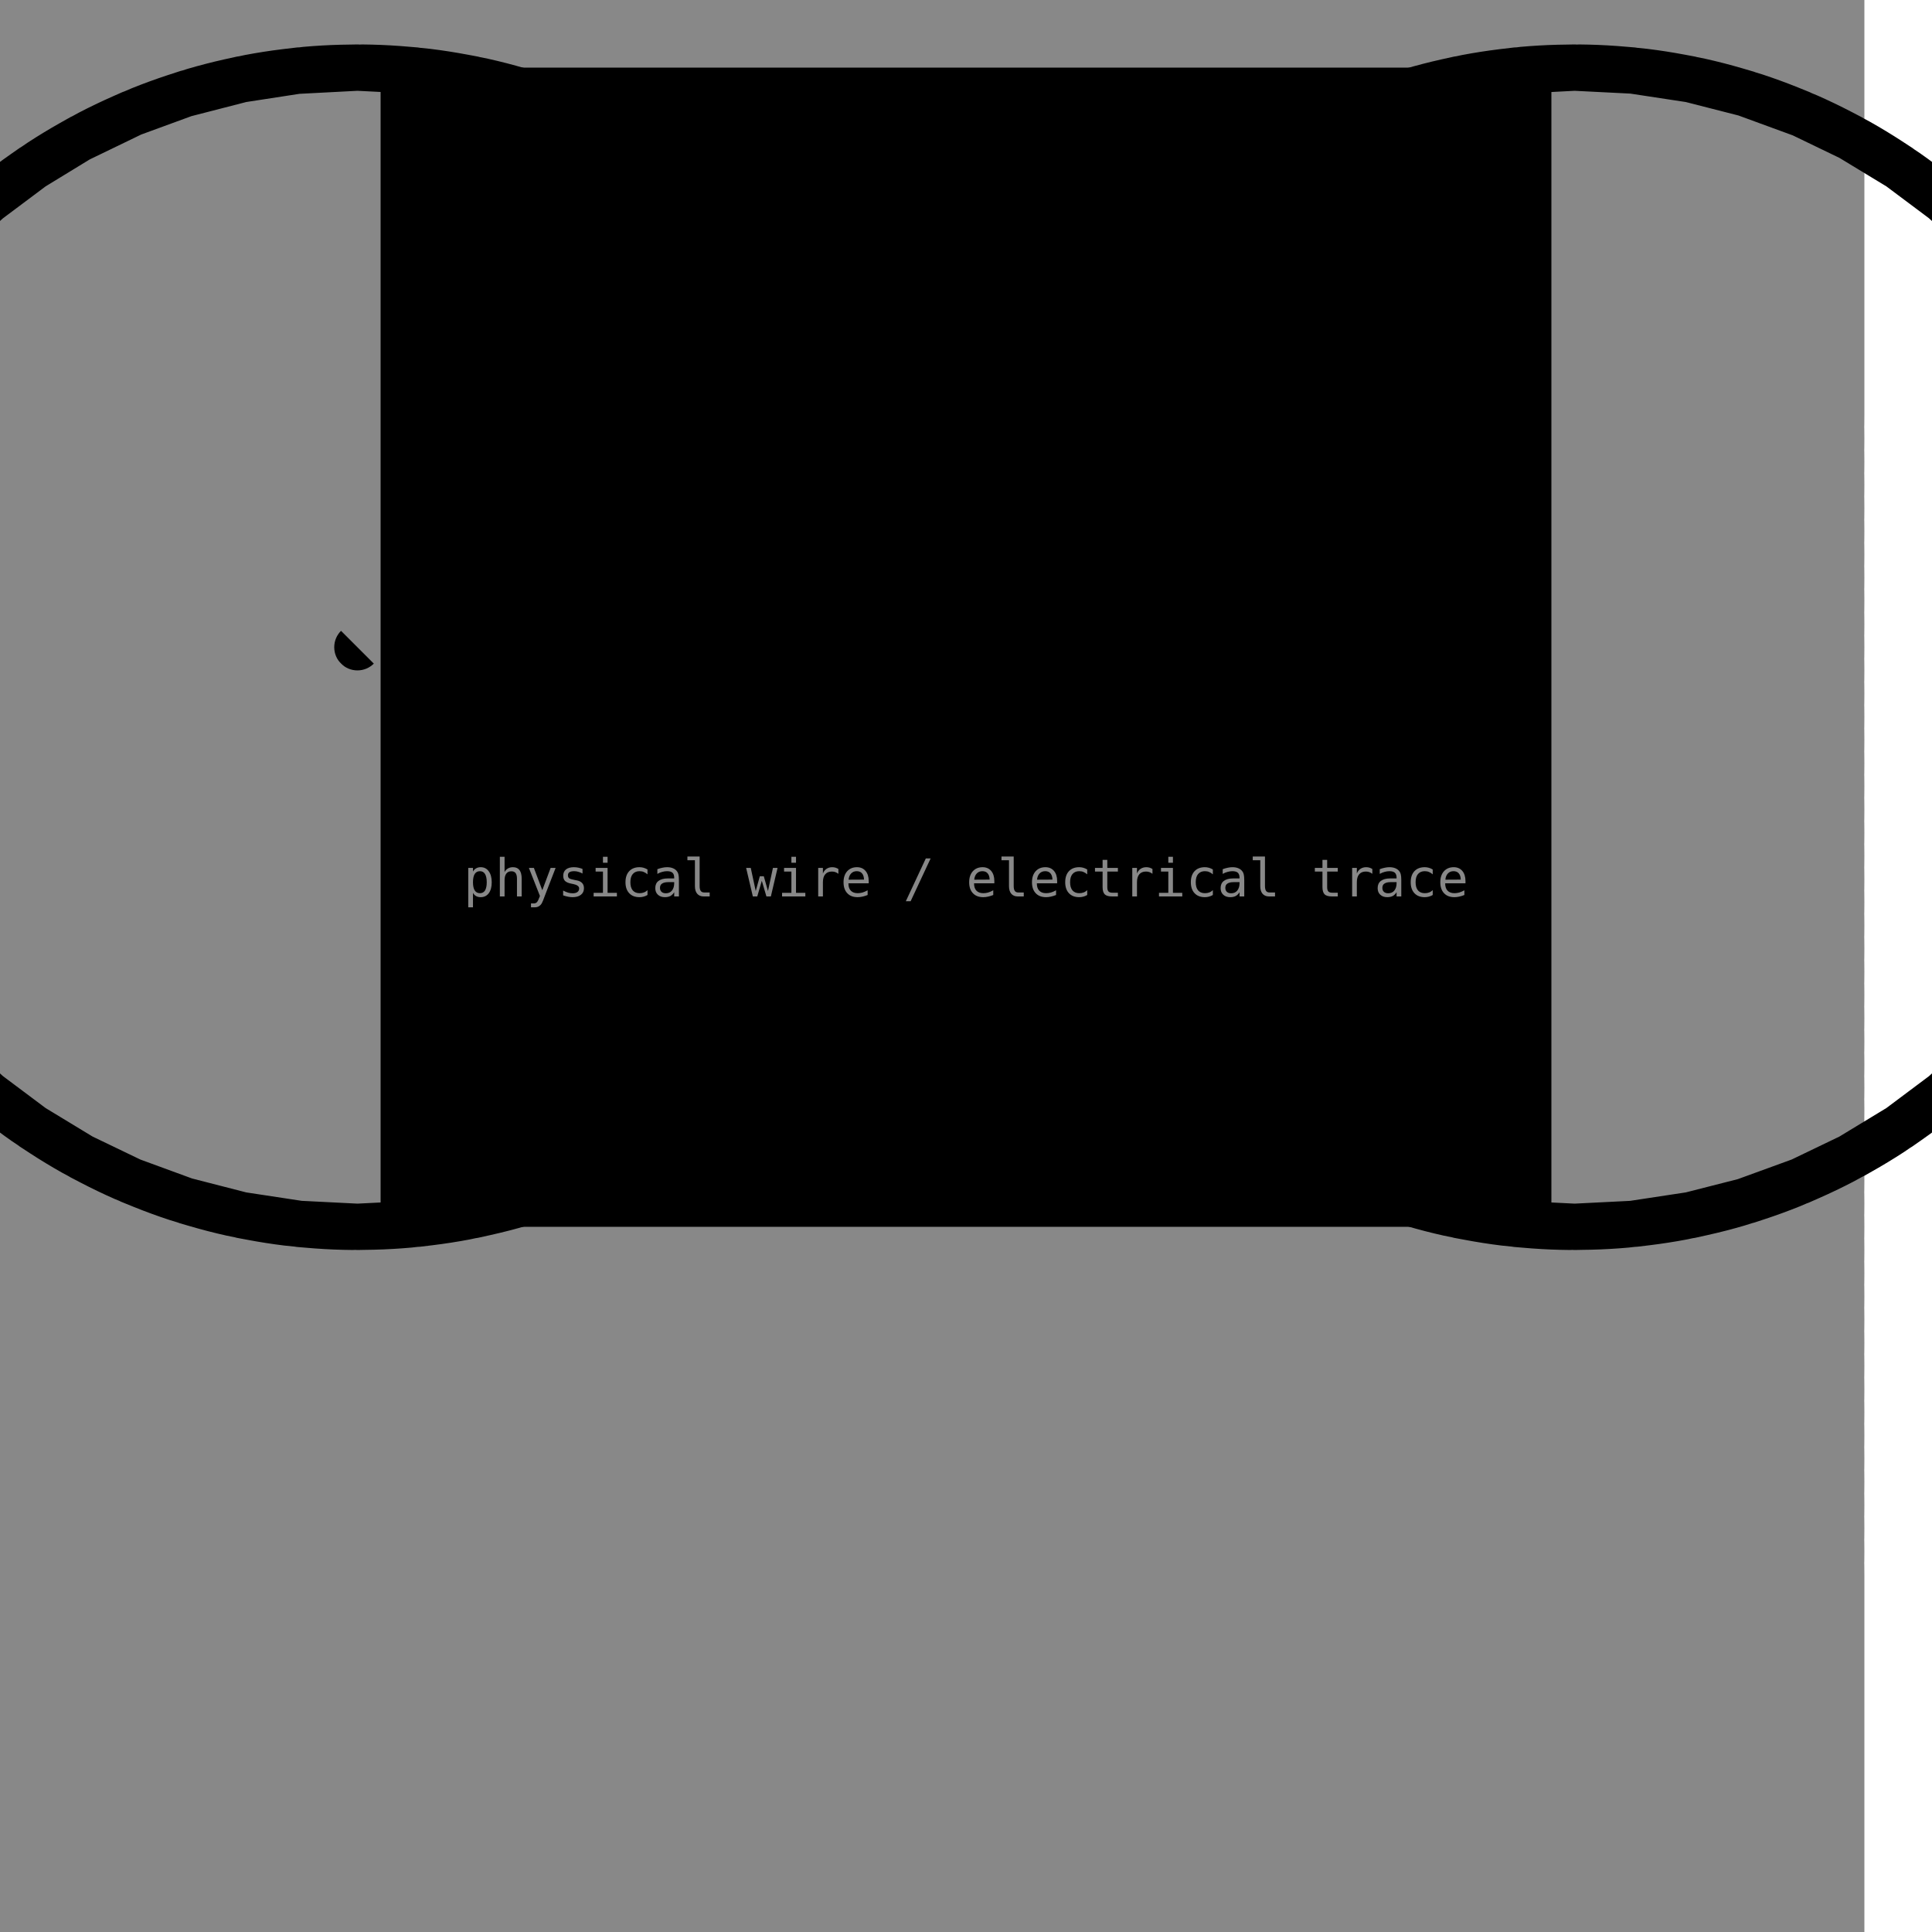
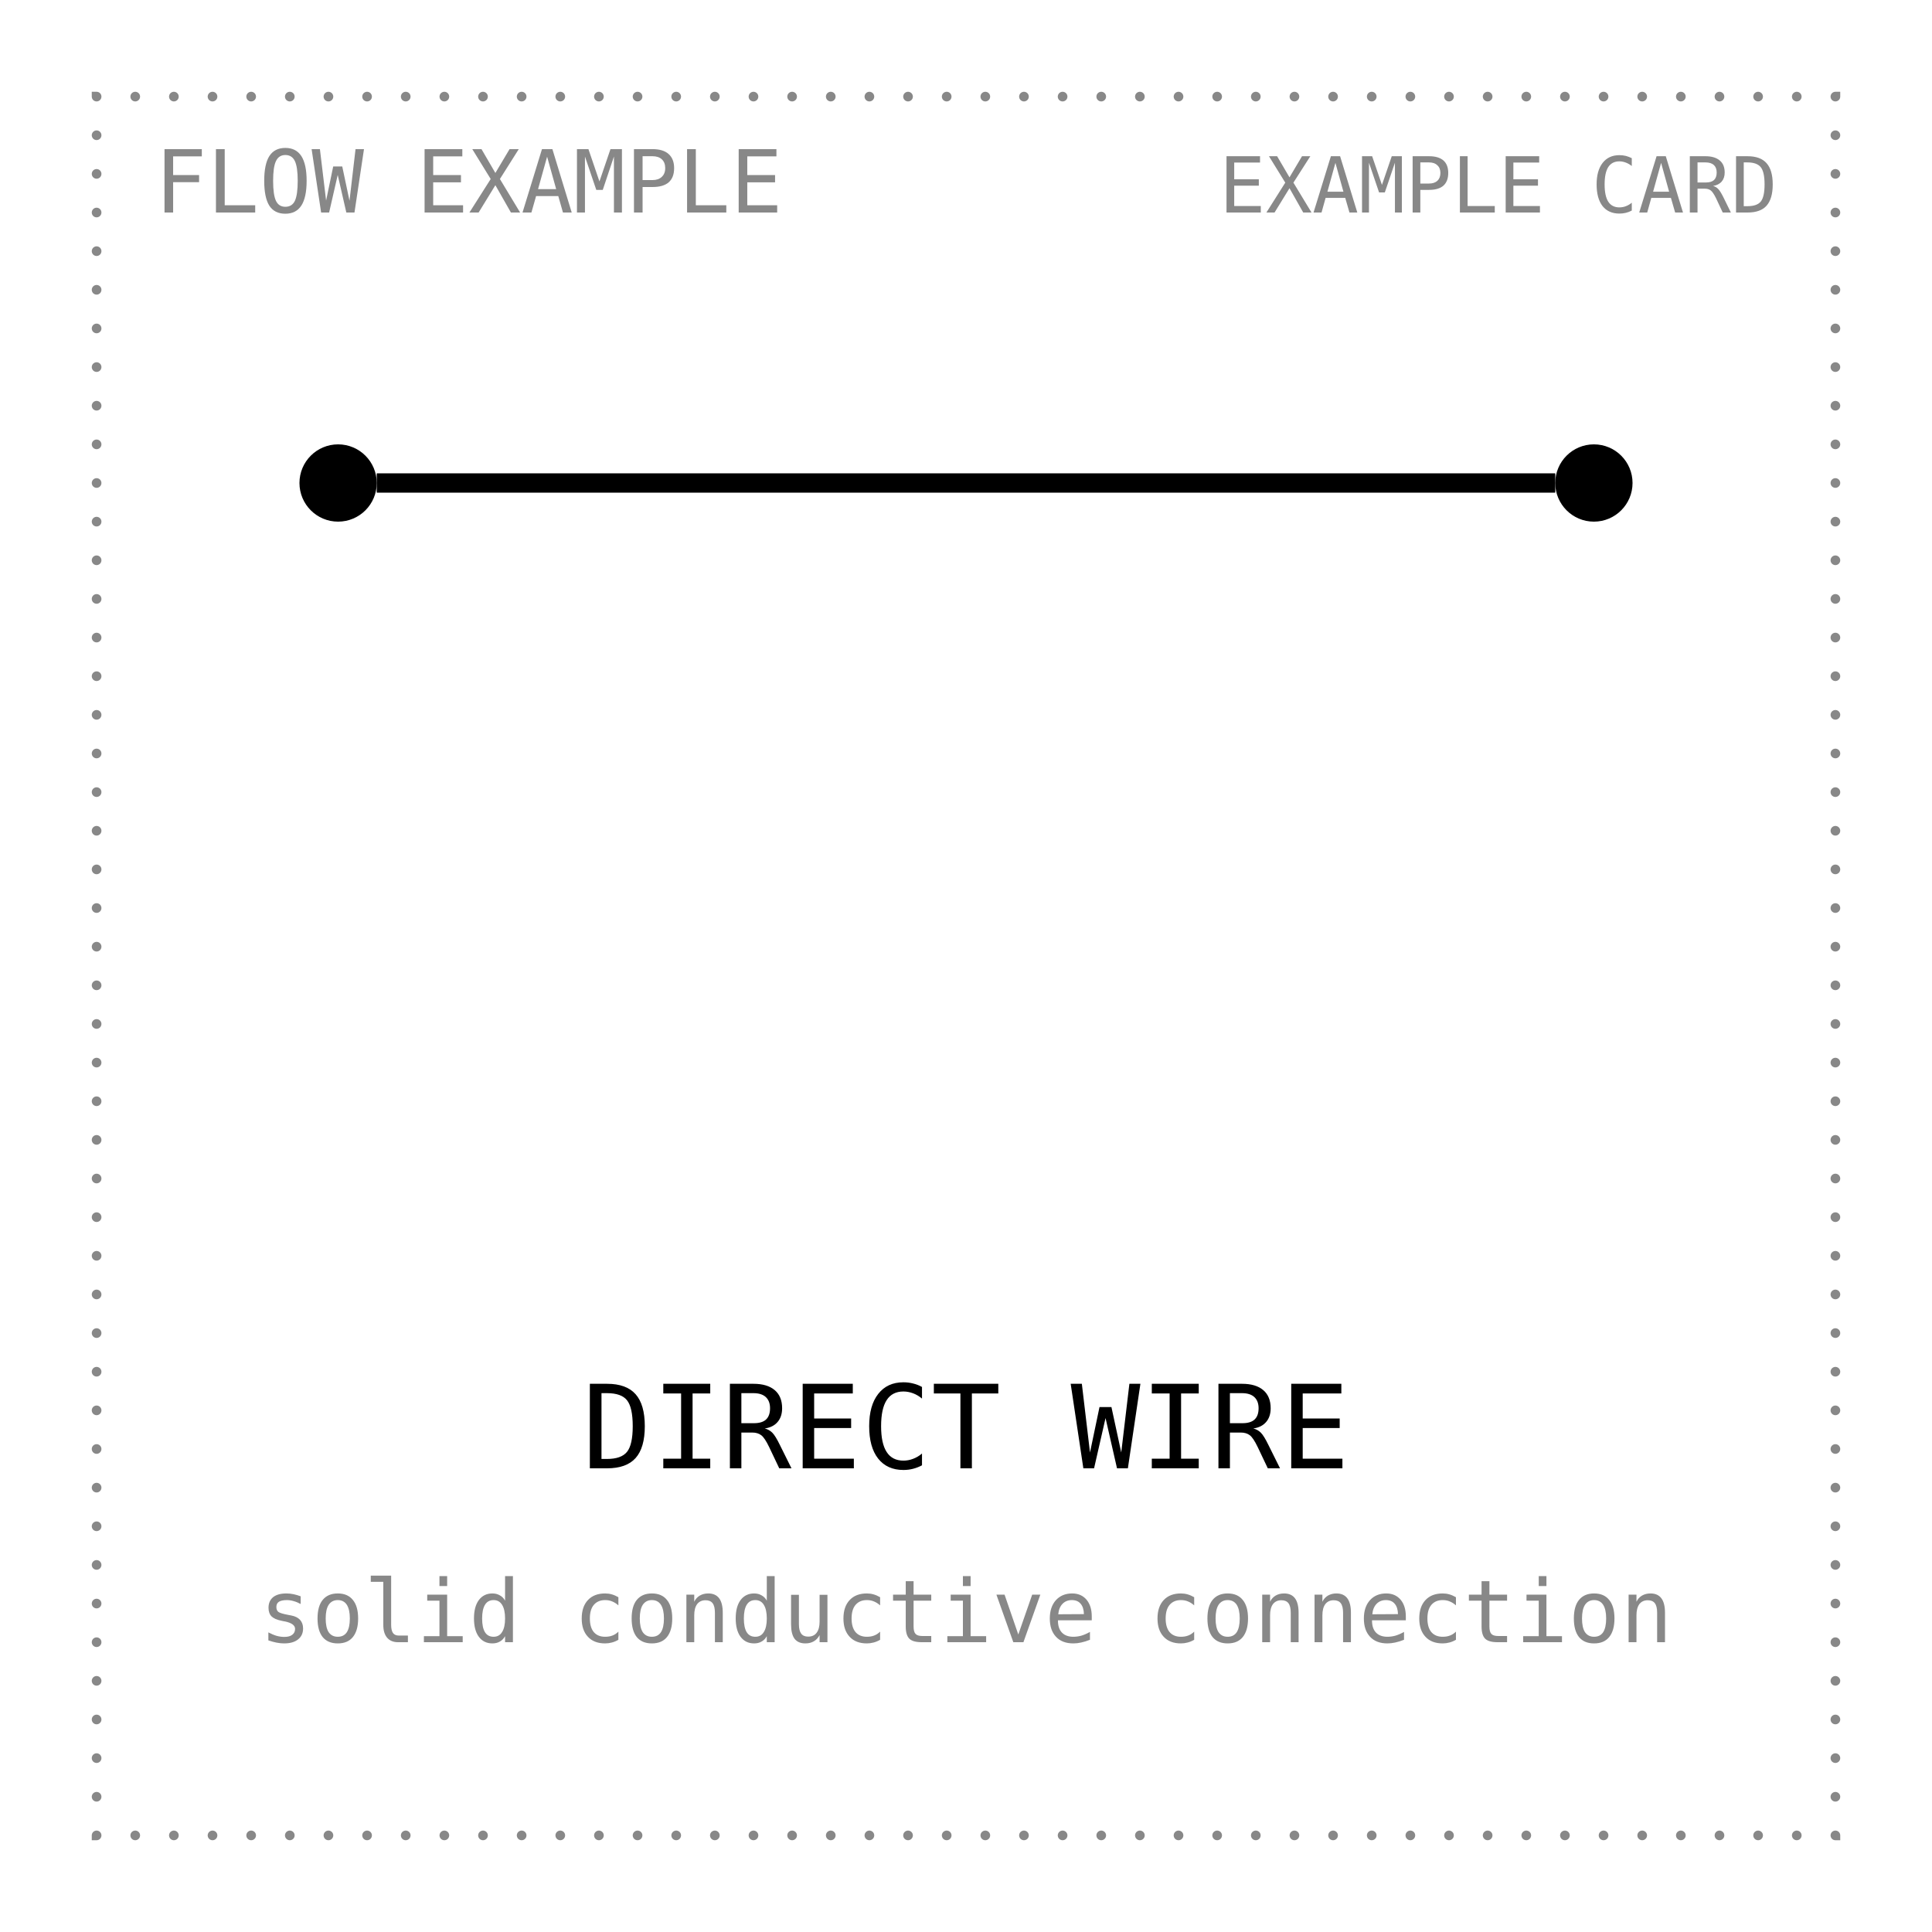
<svg xmlns="http://www.w3.org/2000/svg" viewBox="0 0 200 200" width="200" height="200">
  <defs>
-     <pattern id="hatch" width="200" height="200" patternTransform="rotate(45 0 0)" patternUnits="userSpaceOnUse">
-       <line x1="0" y1="0" x2="0" y2="4" stroke="#000000" stroke-width="200" />
+     <pattern id="hatch" width="4" height="4" patternTransform="rotate(45 0 0)" patternUnits="userSpaceOnUse">
+       <line x1="0" y1="0" x2="0" y2="4" stroke="#000000" stroke-width="1" />
    </pattern>
  </defs>
  <rect x="10" y="10" width="180" height="180" fill="none" stroke="#888888" stroke-width="1" stroke-dasharray="0, 4" stroke-linecap="round" />
-   <g transform="translate(10, 40) scale(0.60)">
-     <rect x="5" y="5" width="200" height="200" fill="none" stroke="#888888" stroke-width="200" stroke-dasharray="0, 4" stroke-linecap="round" />
-     <text x="12" y="18" font-family="Andale Mono, monospace" font-size="9" fill="#888888">WIRE</text>
-     <circle cx="45" cy="45" r="4" fill="url(#hatch)" stroke="#000000" stroke-width="200" />
-     <line x1="49" y1="45" x2="251" y2="45" stroke="#000000" stroke-width="200" />
-     <circle cx="255" cy="45" r="4" fill="url(#hatch)" stroke="#000000" stroke-width="200" />
-     <text x="150" y="75" font-family="Andale Mono, monospace" font-size="12" fill="#000000" text-anchor="middle">DIRECT CONNECTION</text>
-     <text x="150" y="88" font-family="Andale Mono, monospace" font-size="9" fill="#888888" text-anchor="middle">physical wire / electrical trace</text>
+   <text x="16" y="22" font-family="Andale Mono, monospace" font-size="9" fill="#888888">FLOW EXAMPLE</text>
+   <text x="184" y="22" font-family="Andale Mono, monospace" font-size="8" fill="#888888" text-anchor="end">EXAMPLE CARD</text>
+   <g id="line_graphic">
+     <circle cx="35" cy="50" r="4" fill="#000000" />
+     <line x1="39" y1="50" x2="161" y2="50" stroke="#000000" stroke-width="2" />
+     <circle cx="165" cy="50" r="4" fill="#000000" />
  </g>
+   <text x="100" y="152" font-family="Andale Mono, monospace" font-size="12" fill="#000000" text-anchor="middle">DIRECT WIRE</text>
+   <text x="100" y="170" font-family="Andale Mono, monospace" font-size="9" fill="#888888" text-anchor="middle">solid conductive connection</text>
</svg>
